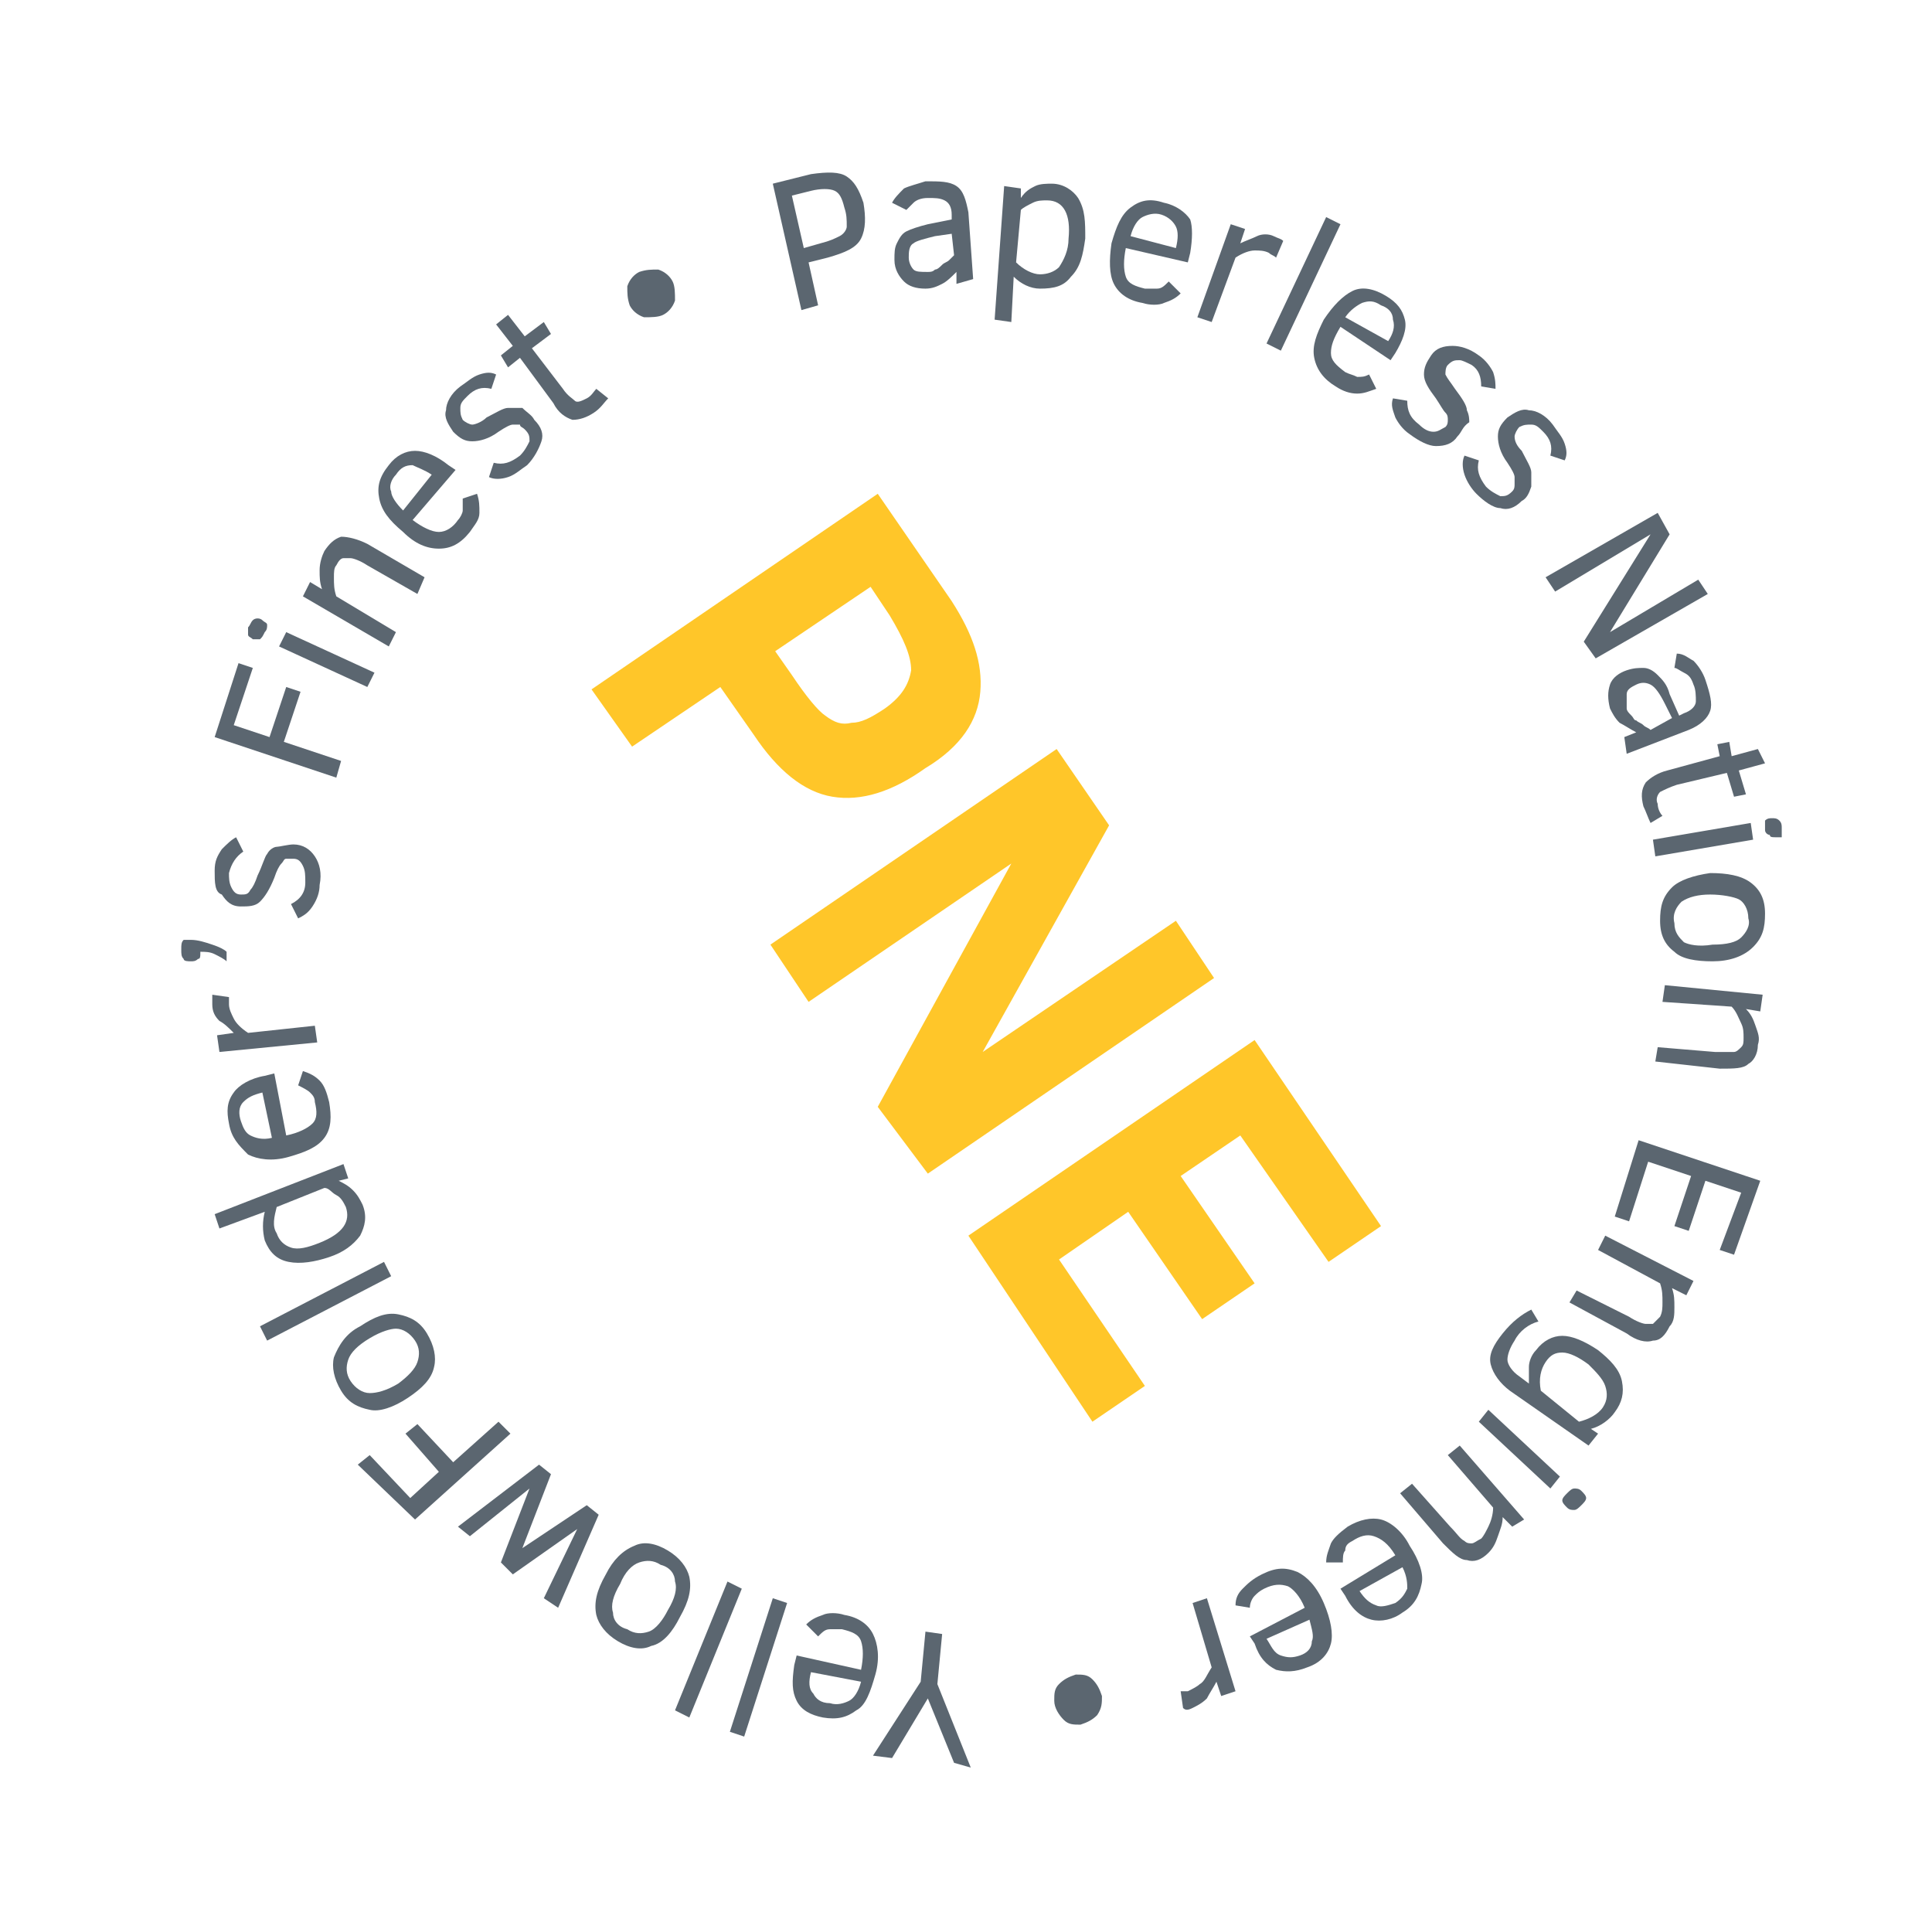
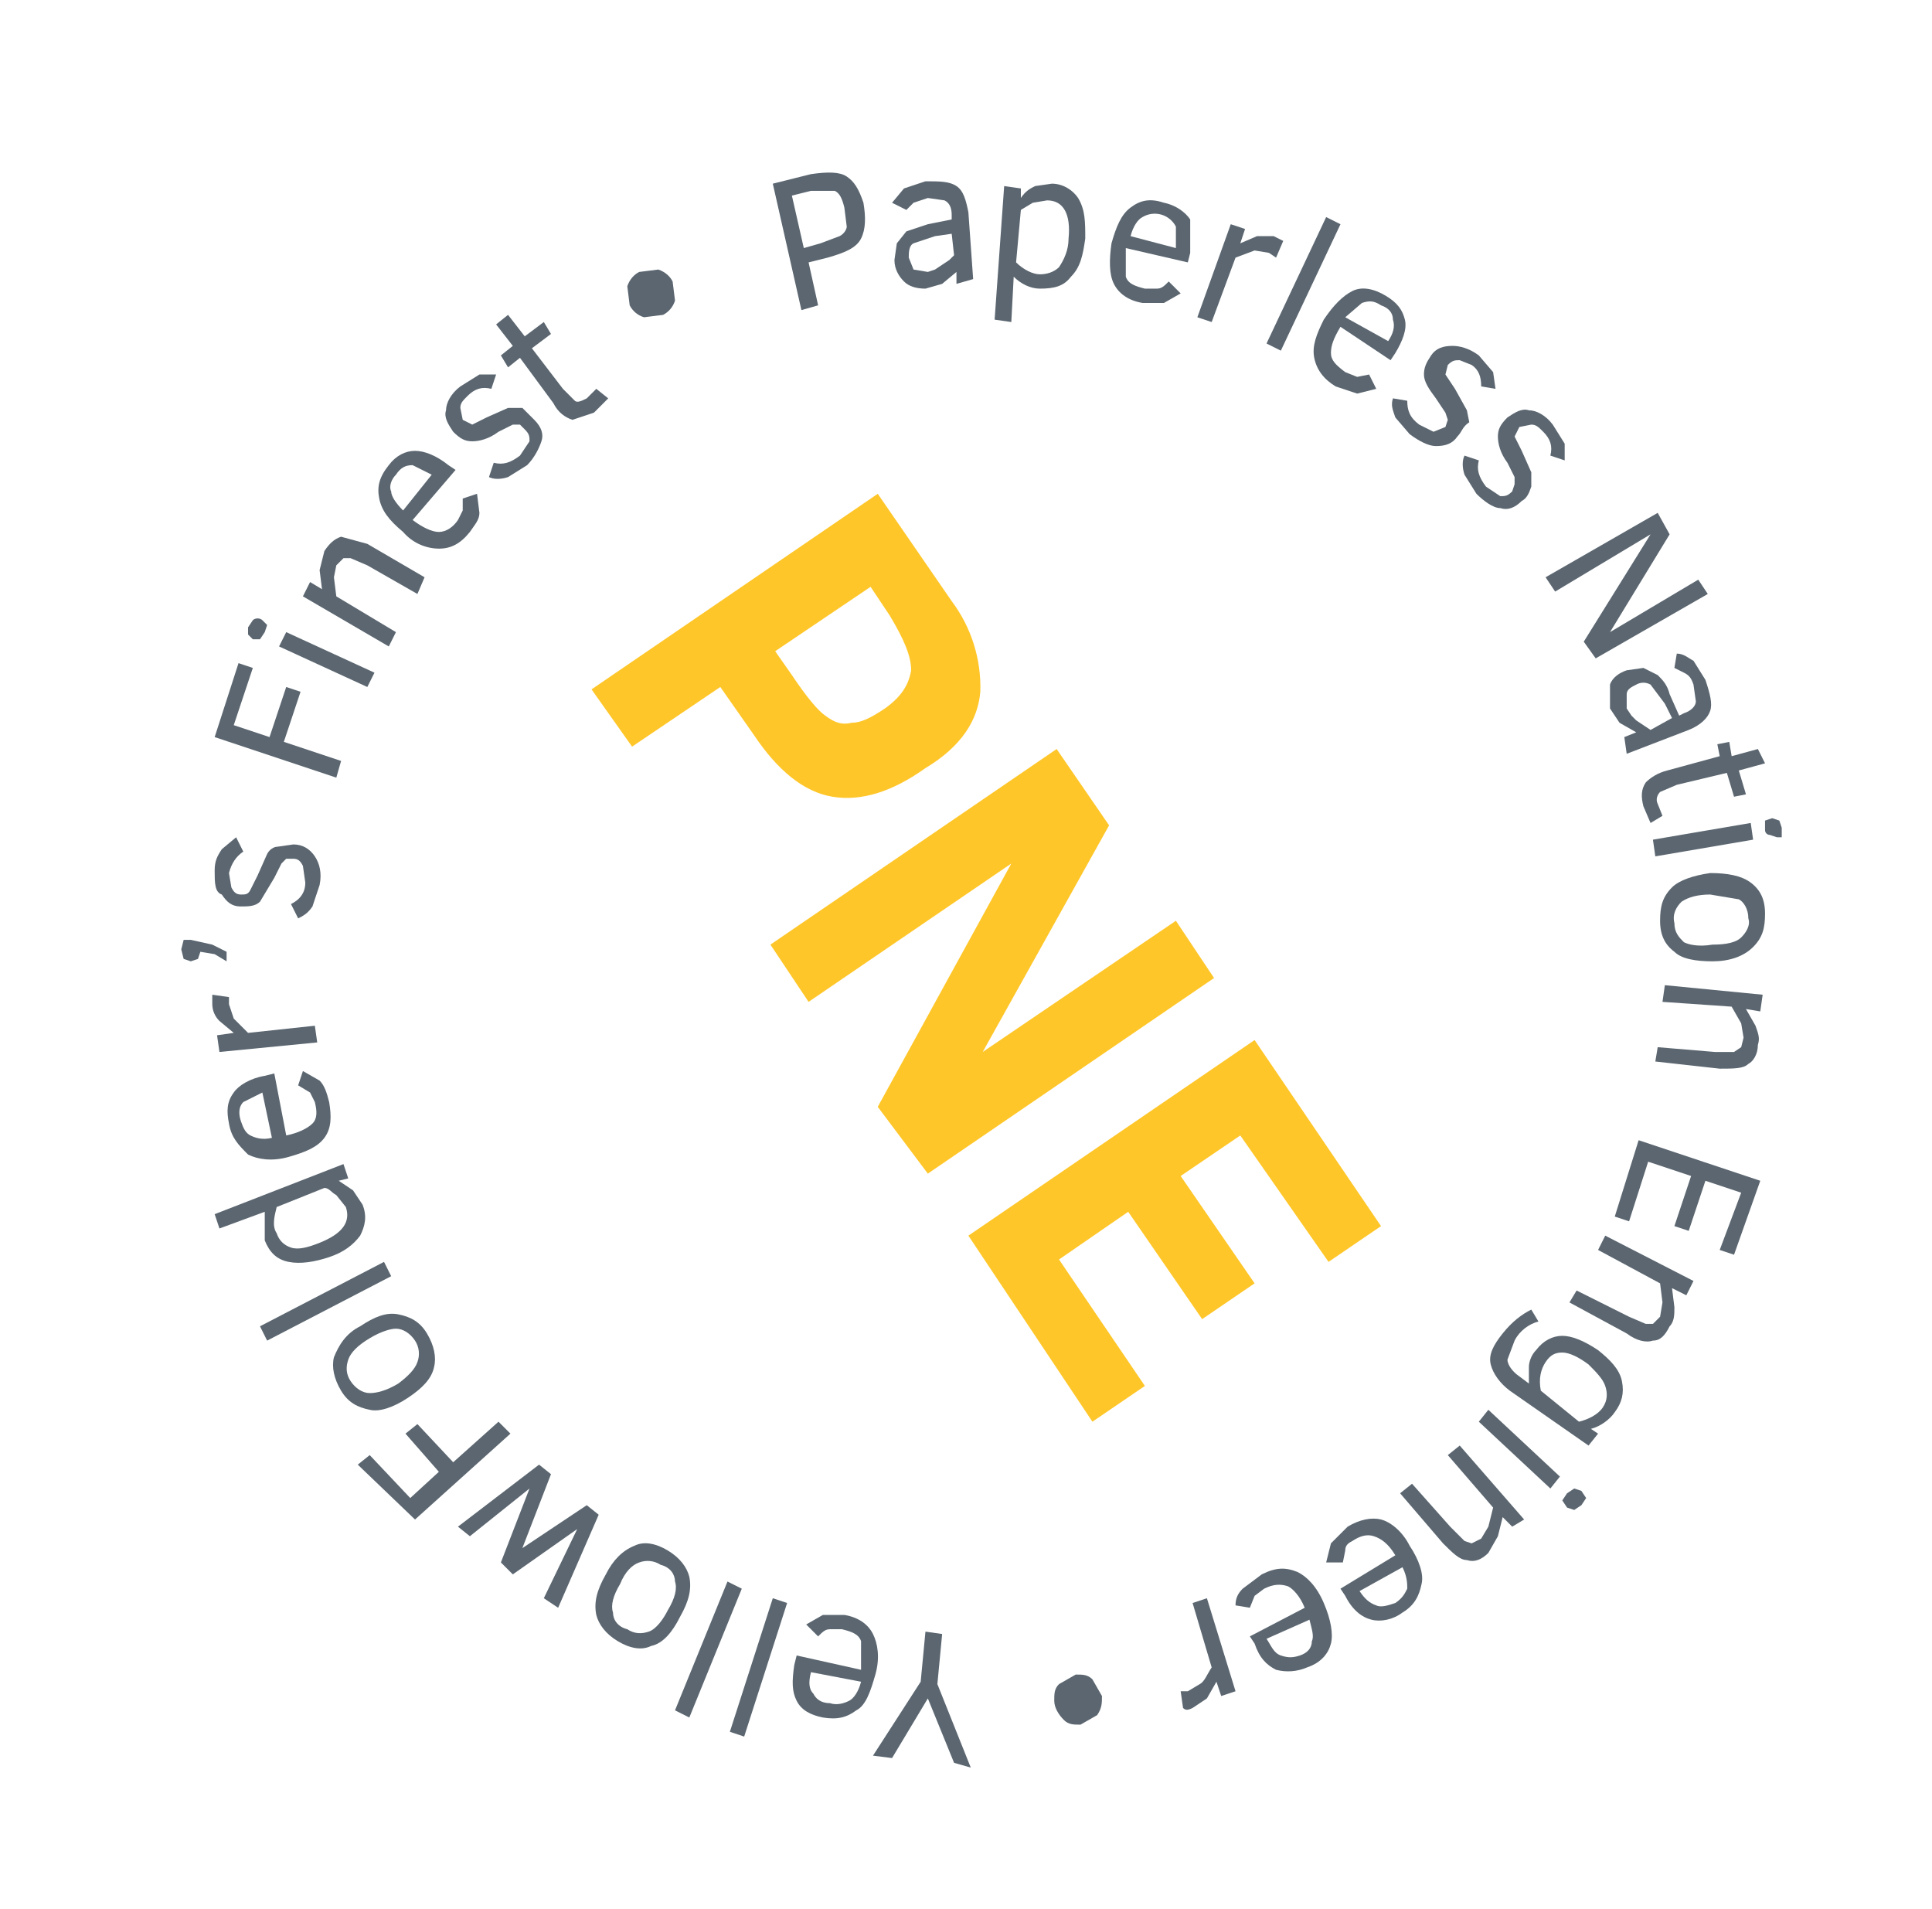
- <svg xmlns="http://www.w3.org/2000/svg" version="1.1" id="Layer_1" x="0px" y="0px" viewBox="0 0 81 80" style="enable-background:new 0 0 81 80;" xml:space="preserve">
-   <style type="text/css">
- 	.st0{fill:#5B6670;}
- 	.st1{fill:#FFC629;}
- </style>
+ <svg xmlns="http://www.w3.org/2000/svg" version="1.1" id="Layer_1" x="0px" y="0px" viewBox="0 0 81 80" style="enable-background:new 0 0 81 80" xml:space="preserve">
+   <style type="text/css">.st0{fill:#5B6670;} .st1{fill:#FFC629;}</style>
+   <path class="st0" d="M36.2 8.5c.1.6.1 1.1-.1 1.5-.2.4-.7.6-1.4.8l-.8.2.4 1.8-.7.2-1.2-5.3 1.6-.4c.7-.1 1.2-.1 1.5.1s.5.5.7 1.1zm-.8.2c-.1-.4-.2-.6-.4-.7h-1l-.8.2.5 2.2.7-.2.8-.3c.2-.1.3-.3.3-.4l-.1-.8z" />
+   <path class="st0" d="M40.1 11.9v-.5l-.6.5-.7.2c-.4 0-.7-.1-.9-.3s-.4-.5-.4-.9l.1-.7.4-.5.9-.3 1-.2V9c0-.3-.1-.5-.3-.6l-.7-.1-.6.2-.3.3-.6-.3.5-.6.9-.3c.6 0 1 0 1.3.2.3.2.4.6.5 1.1l.2 2.8-.7.2zm-.2-2.1l-.7.1-.9.3c-.2.1-.2.4-.2.6l.2.5.6.1.3-.1.3-.2.3-.2.2-.2-.1-.9z" />
+   <path class="st0" d="M45.5 10c-.1.7-.2 1.2-.6 1.6-.3.4-.7.5-1.3.5-.4 0-.8-.2-1.1-.5l-.1 1.9-.7-.1.4-5.6.7.1v.4c.2-.3.4-.4.6-.5l.7-.1c.5 0 .9.3 1.1.6.3.5.3 1 .3 1.7zm-.7 0c.1-1-.2-1.6-.9-1.6l-.6.1-.5.3-.2 2.2c.3.3.7.5 1 .5.3 0 .6-.1.8-.3.2-.3.4-.7.4-1.2z" />
+   <path class="st0" d="M47.2 10.4v1.2c.1.3.4.4.8.5h.5c.2 0 .3-.1.5-.3l.5.5-.7.4h-.9c-.6-.1-1-.4-1.2-.8-.2-.4-.2-1-.1-1.7.2-.7.4-1.2.8-1.5.4-.3.8-.4 1.4-.2.5.1.9.4 1.1.7v1.4l-.1.4-2.6-.6zm2.1 0v-.9a1 1 0 0 0-.6-.5 1 1 0 0 0-.8.1c-.2.1-.4.4-.5.8l1.9.5z" />
+   <path class="st0" d="M53.5 10.8l-.3-.2-.6-.1-.8.3-1 2.7-.6-.2 1.4-3.9.6.2-.2.6.7-.3h.7l.4.2-.3.7z" />
+   <path class="st0" d="M53.1 14.4l2.5-5.3.6.3-2.5 5.3-.6-.3z" />
+   <path class="st0" d="M56.2 13.7c-.3.5-.4.8-.4 1.1 0 .3.2.5.6.8l.5.2.5-.1.3.6-.8.2-.9-.3c-.5-.3-.8-.7-.9-1.2-.1-.5.1-1 .4-1.6.4-.6.8-1 1.2-1.2.4-.2.9-.1 1.4.2.5.3.7.6.8 1 .1.4-.1.9-.4 1.4l-.2.3-2.1-1.4zm2 .6c.2-.3.3-.6.2-.9 0-.3-.2-.5-.5-.6-.3-.2-.5-.2-.8-.1l-.7.6 1.8 1z" />
+   <path class="st0" d="M61.1 18.3c-.2.3-.5.4-.9.4-.3 0-.7-.2-1.1-.5l-.6-.7c-.1-.3-.2-.5-.1-.8l.6.1c0 .4.1.7.5 1l.6.3.5-.2.1-.3-.1-.3-.4-.6c-.3-.4-.5-.7-.5-1s.1-.5.3-.8c.2-.3.5-.4.9-.4.3 0 .7.1 1.1.4l.6.7.1.7-.6-.1c0-.4-.1-.7-.4-.9l-.5-.2c-.2 0-.3 0-.5.2l-.1.4.4.6.5.9.1.5c-.3.2-.3.4-.5.6z" />
+   <path class="st0" d="M63.8 21c-.3.3-.6.4-.9.3-.3 0-.7-.3-1-.6l-.5-.8c-.1-.3-.1-.6 0-.8l.6.2c-.1.4 0 .7.3 1.1l.6.4c.2 0 .3 0 .5-.2l.1-.3V20l-.3-.6c-.3-.4-.4-.8-.4-1.1 0-.3.1-.5.4-.8.3-.2.6-.4.9-.3.3 0 .7.2 1 .6l.5.8v.7l-.6-.2c.1-.4 0-.7-.3-1-.2-.2-.3-.3-.5-.3l-.5.1-.2.4.3.6.4.9v.6c-.1.3-.2.5-.4.6z" />
+   <path class="st0" d="M66.4 26.9l2.8-4.5-4 2.4-.4-.6 4.7-2.7.5.9-2.5 4.1 3.7-2.2.4.6-4.7 2.7-.5-.7z" />
+   <path class="st0" d="M68.1 30.9l.5-.2-.7-.4-.4-.6v-1c.1-.3.4-.5.7-.6l.7-.1.6.3c.2.2.4.4.5.8l.4.9.2-.1c.3-.1.5-.3.5-.5l-.1-.7c-.1-.3-.2-.4-.4-.5l-.4-.2.1-.6c.3 0 .5.2.7.3l.5.8c.2.6.3 1 .2 1.3-.1.3-.4.6-.9.8l-2.6 1-.1-.7zm2-.8l-.3-.6-.6-.8a.6.6 0 0 0-.6 0c-.2.1-.4.2-.4.4v.6l.2.3.2.2.3.2.3.2.9-.5z" />
+   <path class="st0" d="M69.2 34.5l-.3-.7c-.1-.4-.1-.7.1-1 .2-.2.5-.4.9-.5l2.2-.6-.1-.5.5-.1.1.6 1.1-.3.3.6-1.1.3.3 1-.5.1-.3-1-2.1.5-.7.3c-.1.1-.2.3-.1.5l.2.5-.5.3z" />
+   <path class="st0" d="M69.3 35.2l4.1-.7.1.7-4.1.7-.1-.7zm5.2-.1l-.3-.1a.2.2 0 0 1-.2-.2v-.4l.3-.1.3.1.1.3v.4h-.2z" />
+   <path class="st0" d="M71.8 40.3c-.7 0-1.3-.1-1.6-.4-.4-.3-.6-.7-.6-1.3 0-.6.1-1 .5-1.4.3-.3.9-.5 1.6-.6.7 0 1.3.1 1.7.4.4.3.6.7.6 1.3 0 .6-.1 1-.5 1.4-.4.4-1 .6-1.7.6zm0-.7c.6 0 1-.1 1.2-.3s.4-.5.3-.8c0-.4-.2-.7-.4-.8l-1.2-.2c-.5 0-.9.1-1.2.3-.2.2-.4.5-.3.9 0 .4.2.6.4.8.2.1.6.2 1.2.1z" />
+   <path class="st0" d="M69.5 43.9l2.4.2h.8l.3-.2.1-.4-.1-.6-.4-.7-2.9-.2.1-.7 4.1.4-.1.7-.6-.1.4.7c.1.3.2.5.1.8 0 .4-.2.7-.4.8-.2.2-.6.2-1.2.2l-2.7-.3.1-.6z" />
+   <path class="st0" d="M68.7 47.8l5.1 1.7-1.1 3.1-.6-.2.9-2.4-1.5-.5-.7 2.1-.6-.2.7-2.1-1.8-.6-.8 2.5-.6-.2 1-3.2z" />
+   <path class="st0" d="M66.1 54.1l2.2 1.1.7.3h.3l.3-.3.1-.6-.1-.8-2.6-1.4.3-.6 3.7 1.9-.3.6-.6-.3.1.8c0 .3 0 .6-.2.8-.2.4-.4.6-.7.6-.3.1-.7 0-1.1-.3l-2.4-1.3.3-.5z" />
+   <path class="st0" d="M63.3 58.3c-.4-.3-.7-.7-.8-1.1-.1-.4.1-.8.5-1.3s.8-.8 1.2-1l.3.5c-.4.1-.8.4-1 .8l-.3.8c0 .2.2.5.5.7l.4.3v-.7c0-.2.1-.5.3-.7.3-.4.7-.6 1.1-.6s.9.2 1.5.6c.5.4.9.8 1 1.3.1.5 0 .9-.3 1.3-.2.3-.6.6-1 .7l.3.2-.4.5-3.3-2.3zm2.9 1.3c.4-.1.8-.3 1-.6.2-.3.2-.6.1-.9-.1-.3-.4-.6-.7-.9-.4-.3-.8-.5-1.1-.5-.3 0-.5.1-.7.4-.2.3-.3.7-.2 1.2l1.6 1.3z" />
+   <path class="st0" d="M62.4 59.1l3 2.8-.4.5-3-2.8.4-.5zm3.3 4.1l-.2-.3.2-.3.3-.2.3.1.2.3-.2.3-.3.2-.3-.1z" />
+   <path class="st0" d="M59.2 62.2l1.6 1.8.6.6.3.1.4-.2.3-.5.2-.8-1.9-2.2.5-.4 2.7 3.1-.5.3-.4-.4-.2.8-.4.7c-.3.3-.6.4-.9.3-.3 0-.6-.3-1-.7l-1.8-2.1.5-.4z" />
+   <path class="st0" d="M58.5 65.2c-.3-.5-.6-.7-.9-.8-.3-.1-.6 0-.9.2-.2.1-.3.2-.3.4l-.1.5h-.7l.2-.8.7-.7c.5-.3 1-.4 1.4-.3s.9.5 1.2 1.1c.4.6.6 1.2.5 1.6-.1.5-.3.9-.8 1.2-.4.3-.9.4-1.3.3-.4-.1-.8-.4-1.1-1l-.2-.3 2.3-1.4zM57 66.7c.2.3.4.5.7.6.2.1.5 0 .8-.1.3-.2.4-.4.5-.6 0-.2 0-.5-.2-.9l-1.8 1z" />
+   <path class="st0" d="M54.7 67.4c-.2-.5-.5-.8-.7-.9-.3-.1-.6-.1-1 .1l-.4.3-.2.5-.6-.1c0-.3.1-.5.3-.7l.8-.6c.6-.3 1-.3 1.5-.1.4.2.8.6 1.1 1.3.3.7.4 1.3.3 1.7-.1.4-.4.8-1 1a2 2 0 0 1-1.3.1c-.4-.2-.7-.5-.9-1.1l-.2-.3 2.3-1.2zm-1.6 1.3c.2.3.3.6.6.7s.5.1.8 0c.3-.1.5-.3.5-.6.1-.2 0-.5-.1-.9l-1.8.8z" />
+   <path class="st0" d="M49.5 70.9h.3l.5-.3c.2-.1.3-.4.5-.7l-.8-2.7.6-.2 1.2 3.9-.6.2-.2-.6-.4.7-.6.4c-.2.1-.3.1-.4 0l-.1-.7z" />
+   <path class="st0" d="M44.2 71.3c0-.3 0-.5.2-.7l.7-.4c.3 0 .5 0 .7.2l.4.7c0 .3 0 .5-.2.8l-.7.4c-.3 0-.5 0-.7-.2s-.4-.5-.4-.8z" />
+   <path class="st0" d="M38.6 70.5l.2-2.1.7.1-.2 2.1 1.4 3.5-.7-.2-1.1-2.7-1.5 2.5-.8-.1 2-3.1z" />
+   <path class="st0" d="M36.1 70v-1.2c-.1-.3-.4-.4-.8-.5h-.5c-.2 0-.3.1-.5.3l-.5-.5.7-.4h.9c.6.1 1 .4 1.2.8.2.4.3 1 .1 1.7-.2.7-.4 1.3-.8 1.5-.4.3-.8.4-1.4.3-.5-.1-.9-.3-1.1-.7-.2-.4-.2-.8-.1-1.5l.1-.4 2.7.6zm-2.1.1c-.1.4-.1.7.1.9.1.2.3.4.7.4.3.1.6 0 .8-.1.2-.1.4-.4.5-.8l-2.1-.4z" />
+   <path class="st0" d="M33 67.2l-1.8 5.6-.6-.2 1.8-5.6.6.2z" />
+   <path class="st0" d="M31.1 66.6L28.9 72l-.6-.3 2.2-5.4.6.3z" />
+   <path class="st0" d="M25.4 66c.3-.6.7-1 1.2-1.2.4-.2.9-.1 1.4.2.5.3.8.7.9 1.1.1.5 0 1-.4 1.7-.3.6-.7 1.1-1.2 1.2-.4.2-.9.1-1.4-.2-.5-.3-.8-.7-.9-1.1-.1-.5 0-1 .4-1.7zm.6.4c-.3.5-.4.9-.3 1.2 0 .3.2.6.6.7.3.2.6.2.9.1.3-.1.6-.5.8-.9.3-.5.4-.9.3-1.2 0-.3-.2-.6-.6-.7a1 1 0 0 0-.9-.1c-.3.1-.6.4-.8.9z" />
+   <path class="st0" d="M22.6 61.4l.5.4-1.2 3.1 2.7-1.8.5.4-1.7 3.9-.6-.4 1.4-2.9-2.7 1.9-.5-.5 1.2-3.1-2.5 2-.5-.4 3.4-2.6z" />
+   <path class="st0" d="M17.2 62.8l1.2-1.1-1.4-1.6.5-.4 1.5 1.6 1.9-1.7.5.5-4 3.6-2.4-2.3.5-.4 1.7 1.8z" />
+   <path class="st0" d="M15.1 55.6c.6-.4 1.1-.6 1.6-.5.5.1.9.3 1.2.8.3.5.4 1 .3 1.4-.1.5-.5.9-1.1 1.3-.6.4-1.2.6-1.6.5-.5-.1-.9-.3-1.2-.8-.3-.5-.4-1-.3-1.4.2-.5.5-1 1.1-1.3zm.4.5c-.5.3-.8.6-.9.9-.1.3-.1.6.1.9.2.3.5.5.8.5.3 0 .7-.1 1.2-.4.4-.3.7-.6.8-.9a1 1 0 0 0-.1-.9c-.2-.3-.5-.5-.8-.5-.2 0-.6.1-1.1.4z" />
+   <path class="st0" d="M16.4 53.5l-5.2 2.7-.3-.6 5.2-2.7.3.6z" />
+   <path class="st0" d="M14.6 49.4l-.4.1.6.4.4.6c.2.5.1.9-.1 1.3-.3.4-.7.7-1.3.9-.6.2-1.2.3-1.7.2-.5-.1-.8-.4-1-.9v-1.2l-1.9.7-.2-.6 5.4-2.1.2.6zm-3 1.2c-.1.4-.2.8 0 1.1.1.3.3.5.6.6s.7 0 1.2-.2c1-.4 1.3-.9 1.1-1.5l-.4-.5c-.2-.1-.3-.3-.5-.3l-2 .8z" />
+   <path class="st0" d="M12 47.6c.5-.1.9-.3 1.1-.5.2-.2.2-.5.1-.9l-.2-.4-.5-.3.2-.6.7.4c.2.2.3.5.4.9.1.6.1 1.1-.2 1.5-.3.4-.8.6-1.5.8-.7.2-1.3.1-1.7-.1-.4-.4-.7-.7-.8-1.3-.1-.5-.1-.9.2-1.3.2-.3.7-.6 1.3-.7l.4-.1.5 2.6zm-1-1.8l-.8.4c-.2.2-.2.5-.1.8.1.3.2.5.4.6s.5.2.9.1l-.4-1.9z" />
+   <path class="st0" d="M9.6 41.8v.3l.2.6.6.6 2.8-.3.1.7-4.1.4-.1-.7.7-.1-.6-.5a1 1 0 0 1-.3-.7v-.4l.7.1z" />
+   <path class="st0" d="M8 39.4l.9.2.6.3v.4L9 40l-.6-.1-.1.3-.3.1-.3-.1-.1-.4.1-.4H8z" />
+   <path class="st0" d="M12.3 35.4c.4 0 .7.2.9.5.2.3.3.7.2 1.2l-.3.9c-.2.3-.4.4-.6.5l-.3-.6c.4-.2.6-.5.6-.9l-.1-.7c-.1-.2-.2-.3-.4-.3H12l-.2.2-.3.6-.6 1c-.2.2-.5.2-.8.2-.4 0-.6-.2-.8-.5-.3-.1-.3-.5-.3-1 0-.4.1-.6.3-.9l.6-.5.3.6c-.3.2-.5.5-.6.9l.1.6c.1.2.2.3.4.3s.3 0 .4-.2l.3-.6.4-.9c.1-.2.3-.3.4-.3l.7-.1z" />
+   <path class="st0" d="M9.8 30.4l1.5.5.7-2.1.6.2-.7 2.1 2.4.8-.2.7L9 30.9l1-3.1.6.2-.8 2.4z" />
+   <path class="st0" d="M11 26l.2.2-.1.3-.2.3h-.3l-.2-.2v-.3l.2-.3c.1-.1.3-.1.4 0zm4.4 2.8l-3.7-1.7.3-.6 3.7 1.7-.3.6z" />
+   <path class="st0" d="M17.5 24.9l-2.1-1.2-.7-.3h-.3l-.3.3-.1.5.1.8 2.5 1.5-.3.6-3.6-2.1.3-.6.5.3-.1-.8.2-.8c.2-.3.4-.5.7-.6l1.1.3 2.4 1.4-.3.7z" />
+   <path class="st0" d="M17.3 21.8c.4.3.8.5 1.1.5.3 0 .6-.2.8-.5l.2-.4v-.5l.6-.2.1.8c0 .3-.2.5-.4.8-.4.5-.8.7-1.3.7a2 2 0 0 1-1.5-.7c-.6-.5-.9-.9-1-1.4-.1-.5 0-.9.4-1.4.3-.4.7-.6 1.1-.6.4 0 .9.2 1.4.6l.3.2-1.8 2.1zm.8-1.9l-.8-.4c-.3 0-.5.1-.7.4-.2.2-.3.5-.2.7 0 .2.2.5.5.8l1.2-1.5z" />
+   <path class="st0" d="M22.4 17.6c.3.3.4.6.3.9-.1.3-.3.7-.6 1l-.8.5c-.3.1-.6.1-.8 0l.2-.6c.4.1.7 0 1.1-.3l.4-.6c0-.2 0-.3-.2-.5l-.2-.2h-.3l-.6.3c-.4.3-.8.4-1.1.4-.3 0-.5-.1-.8-.4-.2-.3-.4-.6-.3-.9 0-.3.2-.7.6-1l.8-.5h.7l-.2.6c-.4-.1-.7 0-1 .3-.2.2-.3.3-.3.5l.1.5.4.2.6-.3.9-.4h.6l.5.5z" />
+   <path class="st0" d="M25.5 16.7l-.6.6-.9.3c-.3-.1-.6-.3-.8-.7L21.8 15l-.5.4-.3-.5.5-.4-.7-.9.5-.4.7.9.8-.6.3.5-.8.6 1.3 1.7.5.5c.1.1.3 0 .5-.1l.4-.4.5.4z" />
+   <path class="st0" d="M28.2 11.8l.1.8a1 1 0 0 1-.5.6l-.8.1a1 1 0 0 1-.6-.5l-.1-.8c.1-.3.3-.5.5-.6l.8-.1c.3.1.5.3.6.5z" />
  <g>
-     <g>
-       <path class="st0" d="M36.2,8.5c0.1,0.6,0.1,1.1-0.1,1.5c-0.2,0.4-0.7,0.6-1.4,0.8l-0.8,0.2l0.4,1.8l-0.7,0.2l-1.2-5.3l1.6-0.4    c0.7-0.1,1.2-0.1,1.5,0.1S36,7.9,36.2,8.5z M35.4,8.7C35.3,8.3,35.2,8.1,35,8c-0.2-0.1-0.6-0.1-1,0l-0.8,0.2l0.5,2.2l0.7-0.2    c0.4-0.1,0.6-0.2,0.8-0.3c0.2-0.1,0.3-0.3,0.3-0.4C35.5,9.2,35.5,9,35.4,8.7z" />
-       <path class="st0" d="M40.1,11.9l0-0.5c-0.2,0.2-0.4,0.4-0.6,0.5c-0.2,0.1-0.4,0.2-0.7,0.2c-0.4,0-0.7-0.1-0.9-0.3    s-0.4-0.5-0.4-0.9c0-0.3,0-0.5,0.1-0.7c0.1-0.2,0.2-0.4,0.4-0.5c0.2-0.1,0.5-0.2,0.9-0.3l1-0.2l0-0.2c0-0.3-0.1-0.5-0.3-0.6    c-0.2-0.1-0.4-0.1-0.7-0.1c-0.3,0-0.5,0.1-0.6,0.2c-0.1,0.1-0.2,0.2-0.3,0.3l-0.6-0.3c0.1-0.2,0.3-0.4,0.5-0.6    c0.2-0.1,0.6-0.2,0.9-0.3c0.6,0,1,0,1.3,0.2c0.3,0.2,0.4,0.6,0.5,1.1l0.2,2.8L40.1,11.9z M39.9,9.8l-0.7,0.1    c-0.4,0.1-0.8,0.2-0.9,0.3c-0.2,0.1-0.2,0.4-0.2,0.6c0,0.2,0.1,0.4,0.2,0.5c0.1,0.1,0.3,0.1,0.6,0.1c0.1,0,0.2,0,0.3-0.1    c0.1,0,0.2-0.1,0.3-0.2c0.1-0.1,0.2-0.1,0.3-0.2c0.1-0.1,0.2-0.2,0.2-0.2L39.9,9.8z" />
-       <path class="st0" d="M45.5,10c-0.1,0.7-0.2,1.2-0.6,1.6c-0.3,0.4-0.7,0.5-1.3,0.5c-0.4,0-0.8-0.2-1.1-0.5l-0.1,1.9l-0.7-0.1    l0.4-5.6l0.7,0.1l0,0.4C43,8,43.2,7.9,43.4,7.8c0.2-0.1,0.5-0.1,0.7-0.1c0.5,0,0.9,0.3,1.1,0.6C45.5,8.8,45.5,9.3,45.5,10z     M44.8,10c0.1-1-0.2-1.6-0.9-1.6c-0.2,0-0.4,0-0.6,0.1c-0.2,0.1-0.4,0.2-0.5,0.3l-0.2,2.2c0.3,0.3,0.7,0.5,1,0.5    c0.3,0,0.6-0.1,0.8-0.3C44.6,10.9,44.8,10.5,44.8,10z" />
-       <path class="st0" d="M47.2,10.4c-0.1,0.5-0.1,0.9,0,1.2c0.1,0.3,0.4,0.4,0.8,0.5c0.2,0,0.3,0,0.5,0c0.2,0,0.3-0.1,0.5-0.3l0.5,0.5    c-0.2,0.2-0.4,0.3-0.7,0.4c-0.2,0.1-0.6,0.1-0.9,0c-0.6-0.1-1-0.4-1.2-0.8c-0.2-0.4-0.2-1-0.1-1.7c0.2-0.7,0.4-1.2,0.8-1.5    c0.4-0.3,0.8-0.4,1.4-0.2c0.5,0.1,0.9,0.4,1.1,0.7C50,9.5,50,10,49.9,10.6L49.8,11L47.2,10.4z M49.3,10.4c0.1-0.4,0.1-0.7,0-0.9    c-0.1-0.2-0.3-0.4-0.6-0.5c-0.3-0.1-0.6,0-0.8,0.1c-0.2,0.1-0.4,0.4-0.5,0.8L49.3,10.4z" />
-       <path class="st0" d="M53.5,10.8c-0.1-0.1-0.2-0.1-0.3-0.2c-0.2-0.1-0.4-0.1-0.6-0.1c-0.2,0-0.5,0.1-0.8,0.3l-1,2.7l-0.6-0.2    l1.4-3.9l0.6,0.2L52,10.2c0.2-0.1,0.5-0.2,0.7-0.3c0.2-0.1,0.5-0.1,0.7,0c0.2,0.1,0.3,0.1,0.4,0.2L53.5,10.8z" />
-       <path class="st0" d="M53.1,14.4l2.5-5.3l0.6,0.3l-2.5,5.3L53.1,14.4z" />
-       <path class="st0" d="M56.2,13.7c-0.3,0.5-0.4,0.8-0.4,1.1c0,0.3,0.2,0.5,0.6,0.8c0.2,0.1,0.3,0.1,0.5,0.2c0.2,0,0.3,0,0.5-0.1    l0.3,0.6c-0.3,0.1-0.5,0.2-0.8,0.2c-0.3,0-0.6-0.1-0.9-0.3c-0.5-0.3-0.8-0.7-0.9-1.2c-0.1-0.5,0.1-1,0.4-1.6    c0.4-0.6,0.8-1,1.2-1.2c0.4-0.2,0.9-0.1,1.4,0.2c0.5,0.3,0.7,0.6,0.8,1c0.1,0.4-0.1,0.9-0.4,1.4l-0.2,0.3L56.2,13.7z M58.2,14.3    c0.2-0.3,0.3-0.6,0.2-0.9c0-0.3-0.2-0.5-0.5-0.6c-0.3-0.2-0.5-0.2-0.8-0.1c-0.2,0.1-0.5,0.3-0.7,0.6L58.2,14.3z" />
-       <path class="st0" d="M61.1,18.3c-0.2,0.3-0.5,0.4-0.9,0.4c-0.3,0-0.7-0.2-1.1-0.5c-0.3-0.2-0.5-0.5-0.6-0.7    c-0.1-0.3-0.2-0.5-0.1-0.8l0.6,0.1c0,0.4,0.1,0.7,0.5,1c0.2,0.2,0.4,0.3,0.6,0.3c0.2,0,0.3-0.1,0.5-0.2c0.1-0.1,0.1-0.2,0.1-0.3    c0-0.1,0-0.2-0.1-0.3c-0.1-0.1-0.2-0.3-0.4-0.6c-0.3-0.4-0.5-0.7-0.5-1s0.1-0.5,0.3-0.8c0.2-0.3,0.5-0.4,0.9-0.4    c0.3,0,0.7,0.1,1.1,0.4c0.3,0.2,0.5,0.5,0.6,0.7c0.1,0.3,0.1,0.5,0.1,0.7l-0.6-0.1c0-0.4-0.1-0.7-0.4-0.9    c-0.2-0.1-0.4-0.2-0.5-0.2c-0.2,0-0.3,0-0.5,0.2c-0.1,0.1-0.1,0.3-0.1,0.4c0.1,0.2,0.2,0.3,0.4,0.6c0.3,0.4,0.5,0.7,0.5,0.9    c0.1,0.2,0.1,0.4,0.1,0.5C61.3,17.9,61.3,18.1,61.1,18.3z" />
-       <path class="st0" d="M63.8,21c-0.3,0.3-0.6,0.4-0.9,0.3c-0.3,0-0.7-0.3-1-0.6c-0.2-0.2-0.4-0.5-0.5-0.8c-0.1-0.3-0.1-0.6,0-0.8    l0.6,0.2c-0.1,0.4,0,0.7,0.3,1.1c0.2,0.2,0.4,0.3,0.6,0.4c0.2,0,0.3,0,0.5-0.2c0.1-0.1,0.1-0.2,0.1-0.3c0-0.1,0-0.2,0-0.3    c0-0.1-0.1-0.3-0.3-0.6c-0.3-0.4-0.4-0.8-0.4-1.1c0-0.3,0.1-0.5,0.4-0.8c0.3-0.2,0.6-0.4,0.9-0.3c0.3,0,0.7,0.2,1,0.6    c0.2,0.3,0.4,0.5,0.5,0.8c0.1,0.3,0.1,0.5,0,0.7l-0.6-0.2c0.1-0.4,0-0.7-0.3-1c-0.2-0.2-0.3-0.3-0.5-0.3c-0.2,0-0.3,0-0.5,0.1    c-0.1,0.1-0.2,0.3-0.2,0.4c0,0.2,0.1,0.4,0.3,0.6c0.2,0.4,0.4,0.7,0.4,0.9c0,0.2,0,0.4,0,0.6C64.1,20.7,64,20.9,63.8,21z" />
-       <path class="st0" d="M66.4,26.9l2.8-4.5l-4,2.4l-0.4-0.6l4.7-2.7l0.5,0.9l-2.5,4.1l3.7-2.2l0.4,0.6l-4.7,2.7L66.4,26.9z" />
-       <path class="st0" d="M68.1,30.9l0.5-0.2c-0.2-0.1-0.5-0.3-0.7-0.4c-0.2-0.2-0.3-0.4-0.4-0.6c-0.1-0.4-0.1-0.7,0-1    c0.1-0.3,0.4-0.5,0.7-0.6c0.3-0.1,0.5-0.1,0.7-0.1s0.4,0.1,0.6,0.3c0.2,0.2,0.4,0.4,0.5,0.8l0.4,0.9l0.2-0.1    c0.3-0.1,0.5-0.3,0.5-0.5c0-0.2,0-0.5-0.1-0.7c-0.1-0.3-0.2-0.4-0.4-0.5s-0.3-0.2-0.4-0.2l0.1-0.6c0.3,0,0.5,0.2,0.7,0.3    c0.2,0.2,0.4,0.5,0.5,0.8c0.2,0.6,0.3,1,0.2,1.3c-0.1,0.3-0.4,0.6-0.9,0.8l-2.6,1L68.1,30.9z M70.1,30.1l-0.3-0.6    c-0.2-0.4-0.4-0.7-0.6-0.8c-0.2-0.1-0.4-0.1-0.6,0c-0.2,0.1-0.4,0.2-0.4,0.4s0,0.3,0,0.6c0,0.1,0.1,0.2,0.2,0.3    c0.1,0.1,0.1,0.2,0.2,0.2c0.1,0.1,0.2,0.1,0.3,0.2c0.1,0.1,0.2,0.1,0.3,0.2L70.1,30.1z" />
-       <path class="st0" d="M69.2,34.5c-0.1-0.2-0.2-0.5-0.3-0.7c-0.1-0.4-0.1-0.7,0.1-1c0.2-0.2,0.5-0.4,0.9-0.5l2.2-0.6L72,31.2    l0.5-0.1l0.1,0.6l1.1-0.3L74,32l-1.1,0.3l0.3,1l-0.5,0.1l-0.3-1l-2.1,0.5c-0.3,0.1-0.5,0.2-0.7,0.3c-0.1,0.1-0.2,0.3-0.1,0.5    c0,0.2,0.1,0.4,0.2,0.5L69.2,34.5z" />
-       <path class="st0" d="M69.3,35.2l4.1-0.7l0.1,0.7l-4.1,0.7L69.3,35.2z M74.5,35.1c-0.2,0-0.3,0-0.3-0.1C74.1,35,74,34.9,74,34.8    c0-0.2,0-0.3,0-0.4c0.1-0.1,0.2-0.1,0.3-0.1c0.1,0,0.2,0,0.3,0.1c0.1,0.1,0.1,0.2,0.1,0.3c0,0.2,0,0.3,0,0.4    C74.7,35.1,74.6,35.1,74.5,35.1z" />
-       <path class="st0" d="M71.8,40.3c-0.7,0-1.3-0.1-1.6-0.4c-0.4-0.3-0.6-0.7-0.6-1.3c0-0.6,0.1-1,0.5-1.4c0.3-0.3,0.9-0.5,1.6-0.6    c0.7,0,1.3,0.1,1.7,0.4c0.4,0.3,0.6,0.7,0.6,1.3c0,0.6-0.1,1-0.5,1.4C73.1,40.1,72.5,40.3,71.8,40.3z M71.8,39.6    c0.6,0,1-0.1,1.2-0.3s0.4-0.5,0.3-0.8c0-0.4-0.2-0.7-0.4-0.8s-0.7-0.2-1.2-0.2c-0.5,0-0.9,0.1-1.2,0.3c-0.2,0.2-0.4,0.5-0.3,0.9    c0,0.4,0.2,0.6,0.4,0.8C70.8,39.6,71.2,39.7,71.8,39.6z" />
-       <path class="st0" d="M69.5,43.9l2.4,0.2c0.4,0,0.7,0,0.8,0c0.1,0,0.2-0.1,0.3-0.2c0.1-0.1,0.1-0.2,0.1-0.4c0-0.2,0-0.4-0.1-0.6    c-0.1-0.2-0.2-0.5-0.4-0.7L69.7,42l0.1-0.7l4.1,0.4l-0.1,0.7l-0.6-0.1c0.2,0.2,0.3,0.4,0.4,0.7c0.1,0.3,0.2,0.5,0.1,0.8    c0,0.4-0.2,0.7-0.4,0.8c-0.2,0.2-0.6,0.2-1.2,0.2l-2.7-0.3L69.5,43.9z" />
-       <path class="st0" d="M68.7,47.8l5.1,1.7l-1.1,3.1l-0.6-0.2L73,50l-1.5-0.5l-0.7,2.1l-0.6-0.2l0.7-2.1l-1.8-0.6l-0.8,2.5l-0.6-0.2    L68.7,47.8z" />
-       <path class="st0" d="M66.1,54.1l2.2,1.1c0.3,0.2,0.6,0.3,0.7,0.3c0.1,0,0.2,0,0.3,0c0.1-0.1,0.2-0.2,0.3-0.3    c0.1-0.2,0.1-0.4,0.1-0.6c0-0.3,0-0.5-0.1-0.8L67,52.4l0.3-0.6l3.7,1.9l-0.3,0.6L70.1,54c0.1,0.3,0.1,0.5,0.1,0.8    c0,0.3,0,0.6-0.2,0.8c-0.2,0.4-0.4,0.6-0.7,0.6c-0.3,0.1-0.7,0-1.1-0.3l-2.4-1.3L66.1,54.1z" />
-       <path class="st0" d="M63.3,58.3c-0.4-0.3-0.7-0.7-0.8-1.1c-0.1-0.4,0.1-0.8,0.5-1.3c0.4-0.5,0.8-0.8,1.2-1l0.3,0.5    c-0.4,0.1-0.8,0.4-1,0.8c-0.2,0.3-0.3,0.6-0.3,0.8c0,0.2,0.2,0.5,0.5,0.7l0.4,0.3c0-0.2,0-0.4,0-0.7c0-0.2,0.1-0.5,0.3-0.7    c0.3-0.4,0.7-0.6,1.1-0.6s0.9,0.2,1.5,0.6c0.5,0.4,0.9,0.8,1,1.3c0.1,0.5,0,0.9-0.3,1.3c-0.2,0.3-0.6,0.6-1,0.7l0.3,0.2l-0.4,0.5    L63.3,58.3z M66.2,59.6c0.4-0.1,0.8-0.3,1-0.6c0.2-0.3,0.2-0.6,0.1-0.9c-0.1-0.3-0.4-0.6-0.7-0.9c-0.4-0.3-0.8-0.5-1.1-0.5    c-0.3,0-0.5,0.1-0.7,0.4c-0.2,0.3-0.3,0.7-0.2,1.2L66.2,59.6z" />
-       <path class="st0" d="M62.4,59.1l3,2.8L65,62.4l-3-2.8L62.4,59.1z M65.7,63.2c-0.1-0.1-0.2-0.2-0.2-0.3c0-0.1,0.1-0.2,0.2-0.3    c0.1-0.1,0.2-0.2,0.3-0.2c0.1,0,0.2,0,0.3,0.1c0.1,0.1,0.2,0.2,0.2,0.3c0,0.1-0.1,0.2-0.2,0.3c-0.1,0.1-0.2,0.2-0.3,0.2    C65.9,63.3,65.8,63.3,65.7,63.2z" />
-       <path class="st0" d="M59.2,62.2l1.6,1.8c0.3,0.3,0.4,0.5,0.6,0.6c0.1,0.1,0.2,0.1,0.3,0.1c0.1,0,0.2-0.1,0.4-0.2    c0.1-0.1,0.2-0.3,0.3-0.5c0.1-0.2,0.2-0.5,0.2-0.8l-1.9-2.2l0.5-0.4l2.7,3.1L63.4,64L63,63.6c0,0.3-0.1,0.5-0.2,0.8    c-0.1,0.3-0.2,0.5-0.4,0.7c-0.3,0.3-0.6,0.4-0.9,0.3c-0.3,0-0.6-0.3-1-0.7l-1.8-2.1L59.2,62.2z" />
-       <path class="st0" d="M58.5,65.2c-0.3-0.5-0.6-0.7-0.9-0.8c-0.3-0.1-0.6,0-0.9,0.2c-0.2,0.1-0.3,0.2-0.3,0.4    c-0.1,0.1-0.1,0.3-0.1,0.5l-0.7,0c0-0.3,0.1-0.5,0.2-0.8c0.1-0.2,0.3-0.4,0.7-0.7c0.5-0.3,1-0.4,1.4-0.3s0.9,0.5,1.2,1.1    c0.4,0.6,0.6,1.2,0.5,1.6c-0.1,0.5-0.3,0.9-0.8,1.2c-0.4,0.3-0.9,0.4-1.3,0.3c-0.4-0.1-0.8-0.4-1.1-1l-0.2-0.3L58.5,65.2z     M57,66.7c0.2,0.3,0.4,0.5,0.7,0.6c0.2,0.1,0.5,0,0.8-0.1c0.3-0.2,0.4-0.4,0.5-0.6c0-0.2,0-0.5-0.2-0.9L57,66.7z" />
-       <path class="st0" d="M54.7,67.4c-0.2-0.5-0.5-0.8-0.7-0.9c-0.3-0.1-0.6-0.1-1,0.1c-0.2,0.1-0.3,0.2-0.4,0.3    c-0.1,0.1-0.2,0.3-0.2,0.5l-0.6-0.1c0-0.3,0.1-0.5,0.3-0.7c0.2-0.2,0.4-0.4,0.8-0.6c0.6-0.3,1-0.3,1.5-0.1    c0.4,0.2,0.8,0.6,1.1,1.3c0.3,0.7,0.4,1.3,0.3,1.7c-0.1,0.4-0.4,0.8-1,1c-0.5,0.2-0.9,0.2-1.3,0.1c-0.4-0.2-0.7-0.5-0.9-1.1    l-0.2-0.3L54.7,67.4z M53.1,68.7c0.2,0.3,0.3,0.6,0.6,0.7s0.5,0.1,0.8,0c0.3-0.1,0.5-0.3,0.5-0.6c0.1-0.2,0-0.5-0.1-0.9L53.1,68.7    z" />
-       <path class="st0" d="M49.5,70.9c0.1,0,0.2,0,0.3,0c0.2-0.1,0.4-0.2,0.5-0.3c0.2-0.1,0.3-0.4,0.5-0.7L50,67.2l0.6-0.2l1.2,3.9    l-0.6,0.2L51,70.5c-0.1,0.2-0.3,0.5-0.4,0.7c-0.2,0.2-0.4,0.3-0.6,0.4c-0.2,0.1-0.3,0.1-0.4,0L49.5,70.9z" />
-       <path class="st0" d="M44.2,71.3c0-0.3,0-0.5,0.2-0.7c0.2-0.2,0.4-0.3,0.7-0.4c0.3,0,0.5,0,0.7,0.2c0.2,0.2,0.3,0.4,0.4,0.7    c0,0.3,0,0.5-0.2,0.8c-0.2,0.2-0.4,0.3-0.7,0.4c-0.3,0-0.5,0-0.7-0.2S44.2,71.6,44.2,71.3z" />
-       <path class="st0" d="M38.6,70.5l0.2-2.1l0.7,0.1l-0.2,2.1l1.4,3.5L40,73.9l-1.1-2.7l-1.5,2.5l-0.8-0.1L38.6,70.5z" />
-       <path class="st0" d="M36.1,70c0.1-0.5,0.1-0.9,0-1.2c-0.1-0.3-0.4-0.4-0.8-0.5c-0.2,0-0.3,0-0.5,0c-0.2,0-0.3,0.1-0.5,0.3    l-0.5-0.5c0.2-0.2,0.4-0.3,0.7-0.4c0.2-0.1,0.6-0.1,0.9,0c0.6,0.1,1,0.4,1.2,0.8c0.2,0.4,0.3,1,0.1,1.7c-0.2,0.7-0.4,1.3-0.8,1.5    c-0.4,0.3-0.8,0.4-1.4,0.3c-0.5-0.1-0.9-0.3-1.1-0.7c-0.2-0.4-0.2-0.8-0.1-1.5l0.1-0.4L36.1,70z M34,70.1    c-0.1,0.4-0.1,0.7,0.1,0.9c0.1,0.2,0.3,0.4,0.7,0.4c0.3,0.1,0.6,0,0.8-0.1c0.2-0.1,0.4-0.4,0.5-0.8L34,70.1z" />
-       <path class="st0" d="M33,67.2l-1.8,5.6l-0.6-0.2l1.8-5.6L33,67.2z" />
-       <path class="st0" d="M31.1,66.6L28.9,72l-0.6-0.3l2.2-5.4L31.1,66.6z" />
-       <path class="st0" d="M25.4,66c0.3-0.6,0.7-1,1.2-1.2c0.4-0.2,0.9-0.1,1.4,0.2c0.5,0.3,0.8,0.7,0.9,1.1c0.1,0.5,0,1-0.4,1.7    c-0.3,0.6-0.7,1.1-1.2,1.2c-0.4,0.2-0.9,0.1-1.4-0.2c-0.5-0.3-0.8-0.7-0.9-1.1C24.9,67.2,25,66.7,25.4,66z M26,66.4    c-0.3,0.5-0.4,0.9-0.3,1.2c0,0.3,0.2,0.6,0.6,0.7c0.3,0.2,0.6,0.2,0.9,0.1c0.3-0.1,0.6-0.5,0.8-0.9c0.3-0.5,0.4-0.9,0.3-1.2    c0-0.3-0.2-0.6-0.6-0.7c-0.3-0.2-0.6-0.2-0.9-0.1C26.5,65.6,26.2,65.9,26,66.4z" />
-       <path class="st0" d="M22.6,61.4l0.5,0.4l-1.2,3.1l2.7-1.8l0.5,0.4l-1.7,3.9l-0.6-0.4l1.4-2.9l-2.7,1.9L21,65.5l1.2-3.1l-2.5,2    L19.2,64L22.6,61.4z" />
-       <path class="st0" d="M17.2,62.8l1.2-1.1L17,60.1l0.5-0.4l1.5,1.6l1.9-1.7l0.5,0.5l-4,3.6L15,61.4l0.5-0.4L17.2,62.8z" />
-       <path class="st0" d="M15.1,55.6c0.6-0.4,1.1-0.6,1.6-0.5c0.5,0.1,0.9,0.3,1.2,0.8c0.3,0.5,0.4,1,0.3,1.4c-0.1,0.5-0.5,0.9-1.1,1.3    c-0.6,0.4-1.2,0.6-1.6,0.5c-0.5-0.1-0.9-0.3-1.2-0.8c-0.3-0.5-0.4-1-0.3-1.4C14.2,56.4,14.5,55.9,15.1,55.6z M15.5,56.1    c-0.5,0.3-0.8,0.6-0.9,0.9c-0.1,0.3-0.1,0.6,0.1,0.9c0.2,0.3,0.5,0.5,0.8,0.5c0.3,0,0.7-0.1,1.2-0.4c0.4-0.3,0.7-0.6,0.8-0.9    c0.1-0.3,0.1-0.6-0.1-0.9c-0.2-0.3-0.5-0.5-0.8-0.5C16.4,55.7,16,55.8,15.5,56.1z" />
-       <path class="st0" d="M16.4,53.5l-5.2,2.7l-0.3-0.6l5.2-2.7L16.4,53.5z" />
-       <path class="st0" d="M14.6,49.4l-0.4,0.1c0.2,0.1,0.4,0.2,0.6,0.4c0.2,0.2,0.3,0.4,0.4,0.6c0.2,0.5,0.1,0.9-0.1,1.3    c-0.3,0.4-0.7,0.7-1.3,0.9c-0.6,0.2-1.2,0.3-1.7,0.2c-0.5-0.1-0.8-0.4-1-0.9c-0.1-0.4-0.1-0.8,0-1.2l-1.9,0.7l-0.2-0.6l5.4-2.1    L14.6,49.4z M11.6,50.6c-0.1,0.4-0.2,0.8,0,1.1c0.1,0.3,0.3,0.5,0.6,0.6s0.7,0,1.2-0.2c1-0.4,1.3-0.9,1.1-1.5    c-0.1-0.2-0.2-0.4-0.4-0.5c-0.2-0.1-0.3-0.3-0.5-0.3L11.6,50.6z" />
-       <path class="st0" d="M12,47.6c0.5-0.1,0.9-0.3,1.1-0.5c0.2-0.2,0.2-0.5,0.1-0.9c0-0.2-0.1-0.3-0.2-0.4c-0.1-0.1-0.3-0.2-0.5-0.3    l0.2-0.6c0.3,0.1,0.5,0.2,0.7,0.4c0.2,0.2,0.3,0.5,0.4,0.9c0.1,0.6,0.1,1.1-0.2,1.5c-0.3,0.4-0.8,0.6-1.5,0.8    c-0.7,0.2-1.3,0.1-1.7-0.1C10,48,9.7,47.7,9.6,47.1c-0.1-0.5-0.1-0.9,0.2-1.3c0.2-0.3,0.7-0.6,1.3-0.7l0.4-0.1L12,47.6z M11,45.8    c-0.4,0.1-0.6,0.2-0.8,0.4c-0.2,0.2-0.2,0.5-0.1,0.8c0.1,0.3,0.2,0.5,0.4,0.6s0.5,0.2,0.9,0.1L11,45.8z" />
-       <path class="st0" d="M9.6,41.8c0,0.1,0,0.2,0,0.3c0,0.2,0.1,0.4,0.2,0.6c0.1,0.2,0.3,0.4,0.6,0.6l2.8-0.3l0.1,0.7l-4.1,0.4    l-0.1-0.7l0.7-0.1c-0.2-0.2-0.4-0.4-0.6-0.5c-0.2-0.2-0.3-0.4-0.3-0.7c0-0.2,0-0.3,0-0.4L9.6,41.8z" />
-       <path class="st0" d="M8,39.4c0.3,0,0.6,0.1,0.9,0.2c0.3,0.1,0.5,0.2,0.6,0.3l0,0.4C9.4,40.2,9.2,40.1,9,40    c-0.2-0.1-0.4-0.1-0.6-0.1c0,0.2,0,0.3-0.1,0.3c-0.1,0.1-0.2,0.1-0.3,0.1c-0.1,0-0.3,0-0.3-0.1c-0.1-0.1-0.1-0.2-0.1-0.4    c0-0.2,0-0.3,0.1-0.4C7.7,39.4,7.9,39.4,8,39.4z" />
-       <path class="st0" d="M12.3,35.4c0.4,0,0.7,0.2,0.9,0.5c0.2,0.3,0.3,0.7,0.2,1.2c0,0.3-0.1,0.6-0.3,0.9c-0.2,0.3-0.4,0.4-0.6,0.5    l-0.3-0.6c0.4-0.2,0.6-0.5,0.6-0.9c0-0.3,0-0.5-0.1-0.7c-0.1-0.2-0.2-0.3-0.4-0.3c-0.1,0-0.2,0-0.3,0s-0.1,0.1-0.2,0.2    c-0.1,0.1-0.2,0.3-0.3,0.6c-0.2,0.5-0.4,0.8-0.6,1c-0.2,0.2-0.5,0.2-0.8,0.2c-0.4,0-0.6-0.2-0.8-0.5C9,37.4,9,37,9,36.5    c0-0.4,0.1-0.6,0.3-0.9c0.2-0.2,0.4-0.4,0.6-0.5l0.3,0.6c-0.3,0.2-0.5,0.5-0.6,0.9c0,0.2,0,0.4,0.1,0.6c0.1,0.2,0.2,0.3,0.4,0.3    c0.2,0,0.3,0,0.4-0.2c0.1-0.1,0.2-0.3,0.3-0.6c0.2-0.4,0.3-0.8,0.4-0.9c0.1-0.2,0.3-0.3,0.4-0.3S12.1,35.4,12.3,35.4z" />
-       <path class="st0" d="M9.8,30.4l1.5,0.5l0.7-2.1l0.6,0.2l-0.7,2.1l2.4,0.8l-0.2,0.7l-5.1-1.7l1-3.1l0.6,0.2L9.8,30.4z" />
-       <path class="st0" d="M11,26c0.1,0.1,0.2,0.1,0.2,0.2c0,0.1,0,0.2-0.1,0.3c-0.1,0.2-0.1,0.2-0.2,0.3c-0.1,0-0.2,0-0.3,0    c-0.1-0.1-0.2-0.1-0.2-0.2c0-0.1,0-0.2,0-0.3c0.1-0.1,0.1-0.2,0.2-0.3S10.9,25.9,11,26z M15.4,28.8l-3.7-1.7l0.3-0.6l3.7,1.7    L15.4,28.8z" />
-       <path class="st0" d="M17.5,24.9l-2.1-1.2c-0.3-0.2-0.6-0.3-0.7-0.3c-0.1,0-0.2,0-0.3,0c-0.1,0-0.2,0.1-0.3,0.3    C14,23.8,14,24,14,24.2c0,0.3,0,0.5,0.1,0.8l2.5,1.5l-0.3,0.6L12.7,25l0.3-0.6l0.5,0.3c-0.1-0.3-0.1-0.5-0.1-0.8    c0-0.3,0.1-0.6,0.2-0.8c0.2-0.3,0.4-0.5,0.7-0.6c0.3,0,0.7,0.1,1.1,0.3l2.4,1.4L17.5,24.9z" />
-       <path class="st0" d="M17.3,21.8c0.4,0.3,0.8,0.5,1.1,0.5c0.3,0,0.6-0.2,0.8-0.5c0.1-0.1,0.2-0.3,0.2-0.4c0-0.2,0-0.3,0-0.5    l0.6-0.2c0.1,0.3,0.1,0.5,0.1,0.8c0,0.3-0.2,0.5-0.4,0.8c-0.4,0.5-0.8,0.7-1.3,0.7c-0.5,0-1-0.2-1.5-0.7c-0.6-0.5-0.9-0.9-1-1.4    c-0.1-0.5,0-0.9,0.4-1.4c0.3-0.4,0.7-0.6,1.1-0.6c0.4,0,0.9,0.2,1.4,0.6l0.3,0.2L17.3,21.8z M18.1,19.9c-0.3-0.2-0.6-0.3-0.8-0.4    c-0.3,0-0.5,0.1-0.7,0.4c-0.2,0.2-0.3,0.5-0.2,0.7c0,0.2,0.2,0.5,0.5,0.8L18.1,19.9z" />
-       <path class="st0" d="M22.4,17.6c0.3,0.3,0.4,0.6,0.3,0.9c-0.1,0.3-0.3,0.7-0.6,1c-0.3,0.2-0.5,0.4-0.8,0.5c-0.3,0.1-0.6,0.1-0.8,0    l0.2-0.6c0.4,0.1,0.7,0,1.1-0.3c0.2-0.2,0.3-0.4,0.4-0.6c0-0.2,0-0.3-0.2-0.5c-0.1-0.1-0.2-0.1-0.2-0.2c-0.1,0-0.2,0-0.3,0    c-0.1,0-0.3,0.1-0.6,0.3c-0.4,0.3-0.8,0.4-1.1,0.4c-0.3,0-0.5-0.1-0.8-0.4c-0.2-0.3-0.4-0.6-0.3-0.9c0-0.3,0.2-0.7,0.6-1    c0.3-0.2,0.5-0.4,0.8-0.5c0.3-0.1,0.5-0.1,0.7,0l-0.2,0.6c-0.4-0.1-0.7,0-1,0.3c-0.2,0.2-0.3,0.3-0.3,0.5c0,0.2,0,0.3,0.1,0.5    c0.1,0.1,0.3,0.2,0.4,0.2s0.4-0.1,0.6-0.3c0.4-0.2,0.7-0.4,0.9-0.4s0.4,0,0.6,0C22.1,17.3,22.3,17.4,22.4,17.6z" />
-       <path class="st0" d="M25.5,16.7c-0.2,0.2-0.3,0.4-0.6,0.6c-0.3,0.2-0.6,0.3-0.9,0.3c-0.3-0.1-0.6-0.3-0.8-0.7L21.8,15l-0.5,0.4    L21,14.9l0.5-0.4l-0.7-0.9l0.5-0.4l0.7,0.9l0.8-0.6l0.3,0.5l-0.8,0.6l1.3,1.7c0.2,0.3,0.4,0.4,0.5,0.5c0.1,0.1,0.3,0,0.5-0.1    c0.2-0.1,0.3-0.3,0.4-0.4L25.5,16.7z" />
-       <path class="st0" d="M28.2,11.8c0.1,0.2,0.1,0.5,0.1,0.8c-0.1,0.3-0.3,0.5-0.5,0.6c-0.2,0.1-0.5,0.1-0.8,0.1    c-0.3-0.1-0.5-0.3-0.6-0.5c-0.1-0.3-0.1-0.5-0.1-0.8c0.1-0.3,0.3-0.5,0.5-0.6c0.3-0.1,0.5-0.1,0.8-0.1    C27.9,11.4,28.1,11.6,28.2,11.8z" />
-     </g>
-     <g>
-       <path class="st1" d="M38.8,32.2c-1.4,1-2.7,1.4-3.9,1.2c-1.2-0.2-2.3-1.1-3.3-2.6l-1.4-2l-3.7,2.5l-1.7-2.4l12-8.2l3.1,4.5    c0.9,1.4,1.3,2.6,1.2,3.8C41,30.2,40.3,31.3,38.8,32.2z M37.1,29.7c0.7-0.5,1-1,1.1-1.6c0-0.6-0.3-1.3-0.9-2.3l-0.8-1.2l-4,2.7    l0.7,1c0.6,0.9,1.1,1.5,1.4,1.7c0.4,0.3,0.7,0.4,1.1,0.3C36.1,30.3,36.5,30.1,37.1,29.7z" />
-       <path class="st1" d="M36.8,46.4l5.6-10.2L33.9,42l-1.6-2.4l12-8.2l2.2,3.2l-5.3,9.5l8.1-5.5l1.6,2.4l-12,8.2L36.8,46.4z" />
-       <path class="st1" d="M40.6,51.8l12-8.2l5.3,7.8l-2.2,1.5L52,47.6l-2.5,1.7l3.1,4.5l-2.2,1.5l-3.1-4.5l-2.9,2l3.6,5.3l-2.2,1.5    L40.6,51.8z" />
-     </g>
+     <path class="st1" d="M38.8 32.2c-1.4 1-2.7 1.4-3.9 1.2-1.2-.2-2.3-1.1-3.3-2.6l-1.4-2-3.7 2.5-1.7-2.4 12-8.2 3.1 4.5a6 6 0 0 1 1.2 3.8c-.1 1.2-.8 2.3-2.3 3.2zm-1.7-2.5c.7-.5 1-1 1.1-1.6 0-.6-.3-1.3-.9-2.3l-.8-1.2-4 2.7.7 1c.6.9 1.1 1.5 1.4 1.7.4.3.7.4 1.1.3.4 0 .8-.2 1.4-.6z" />
+     <path class="st1" d="M36.8 46.4l5.6-10.2-8.5 5.8-1.6-2.4 12-8.2 2.2 3.2-5.3 9.5 8.1-5.5 1.6 2.4-12 8.2-2.1-2.8z" />
+     <path class="st1" d="M40.6 51.8l12-8.2 5.3 7.8-2.2 1.5-3.7-5.3-2.5 1.7 3.1 4.5-2.2 1.5-3.1-4.5-2.9 2 3.6 5.3-2.2 1.5-5.2-7.8z" />
  </g>
</svg>
